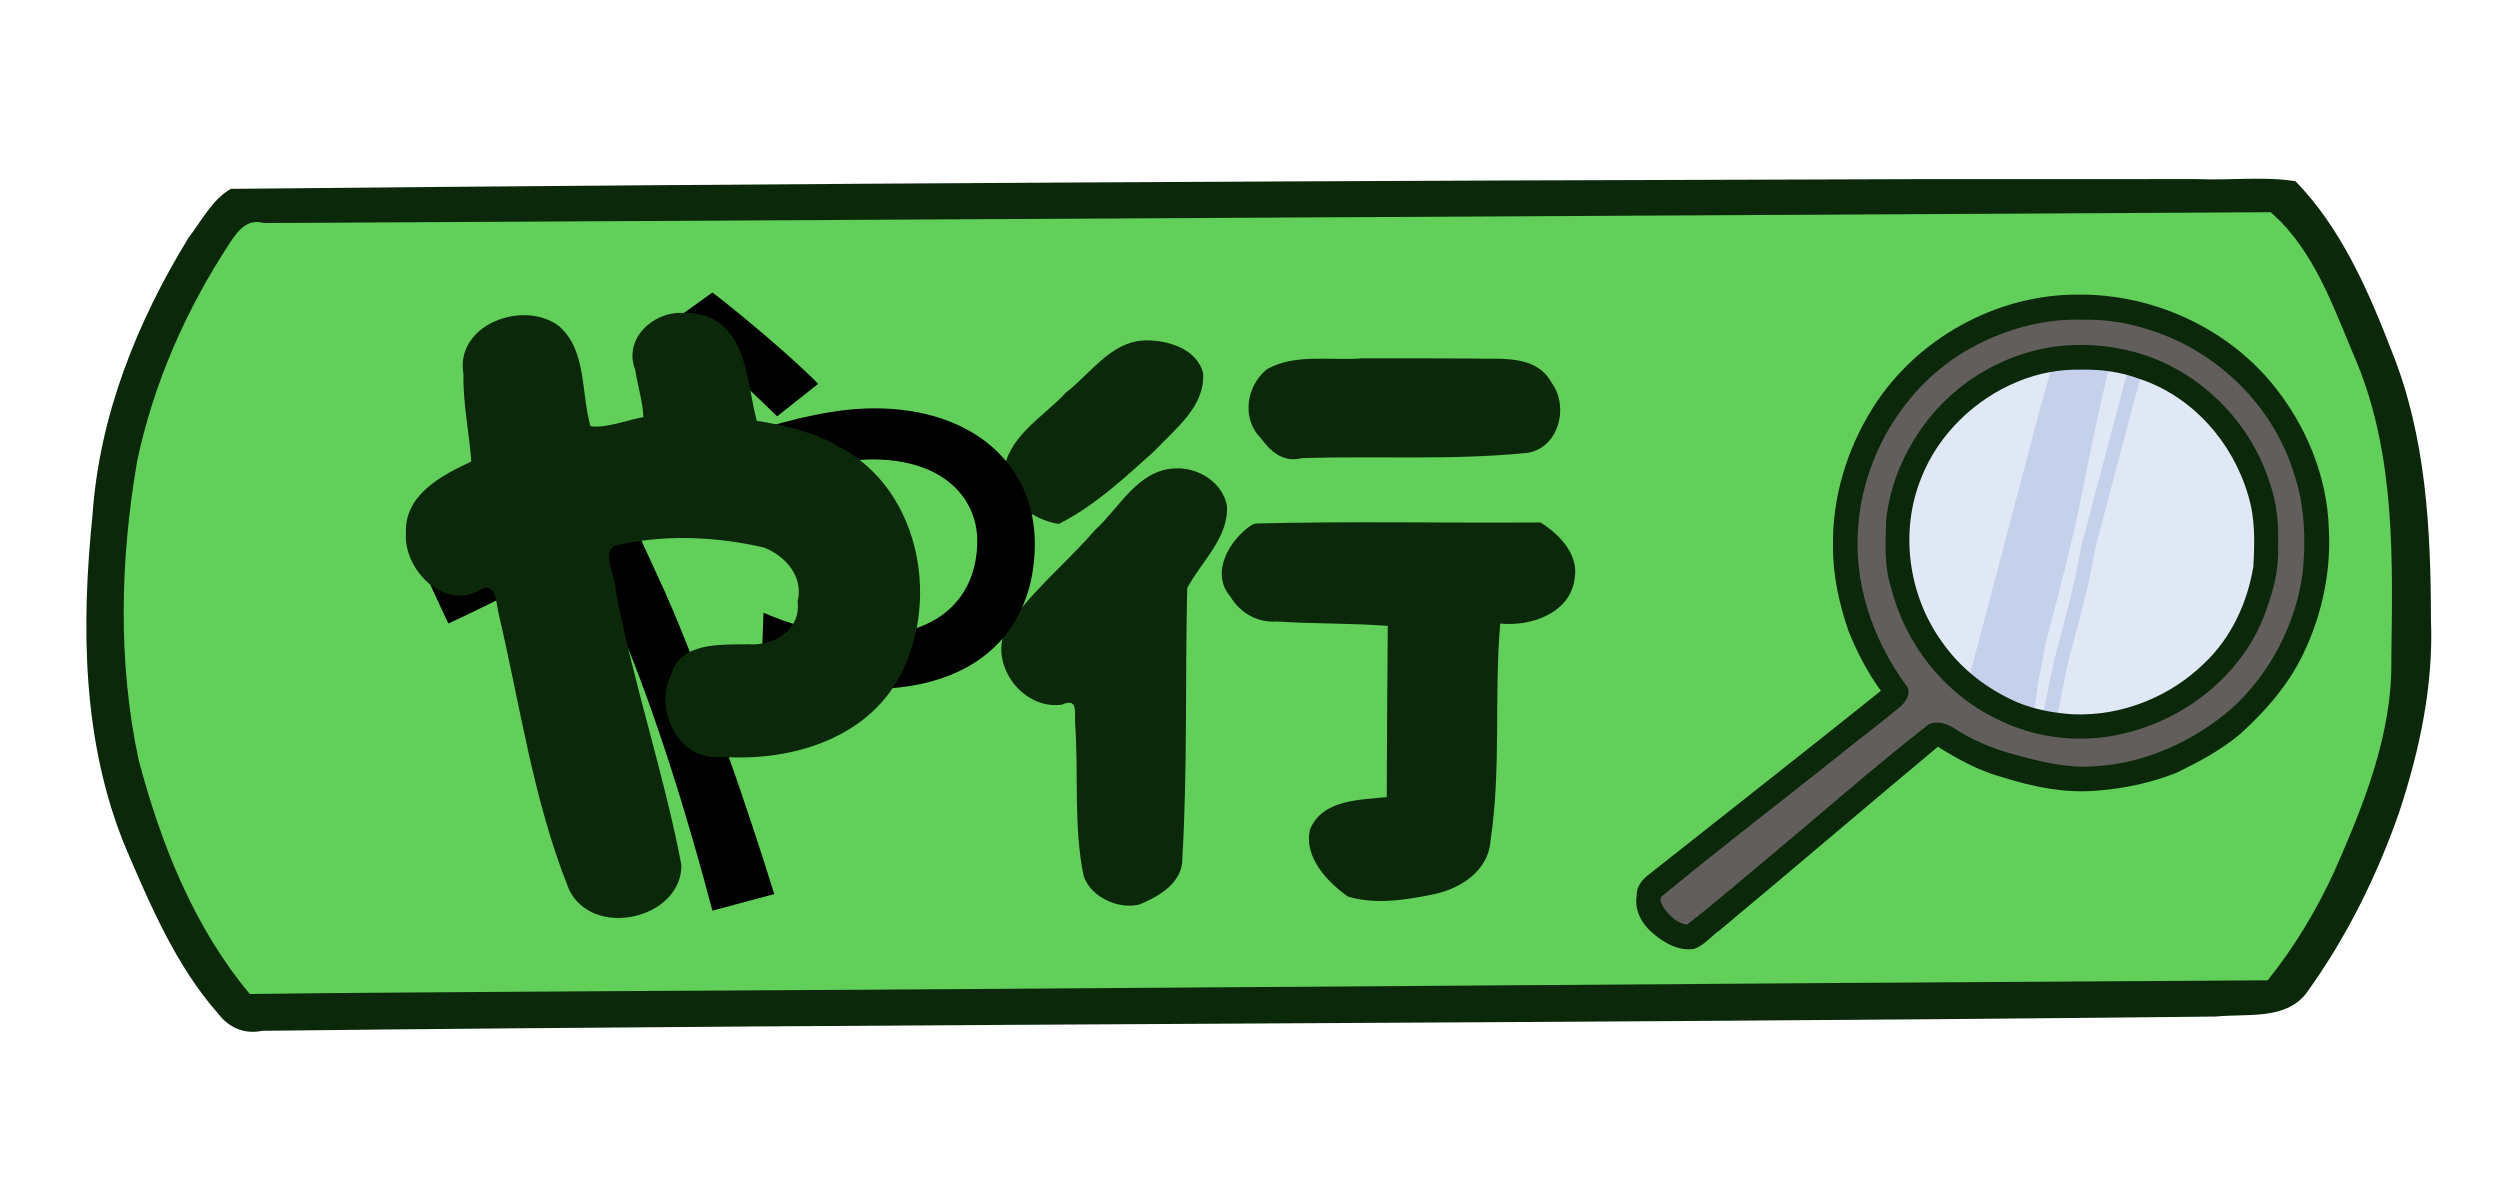
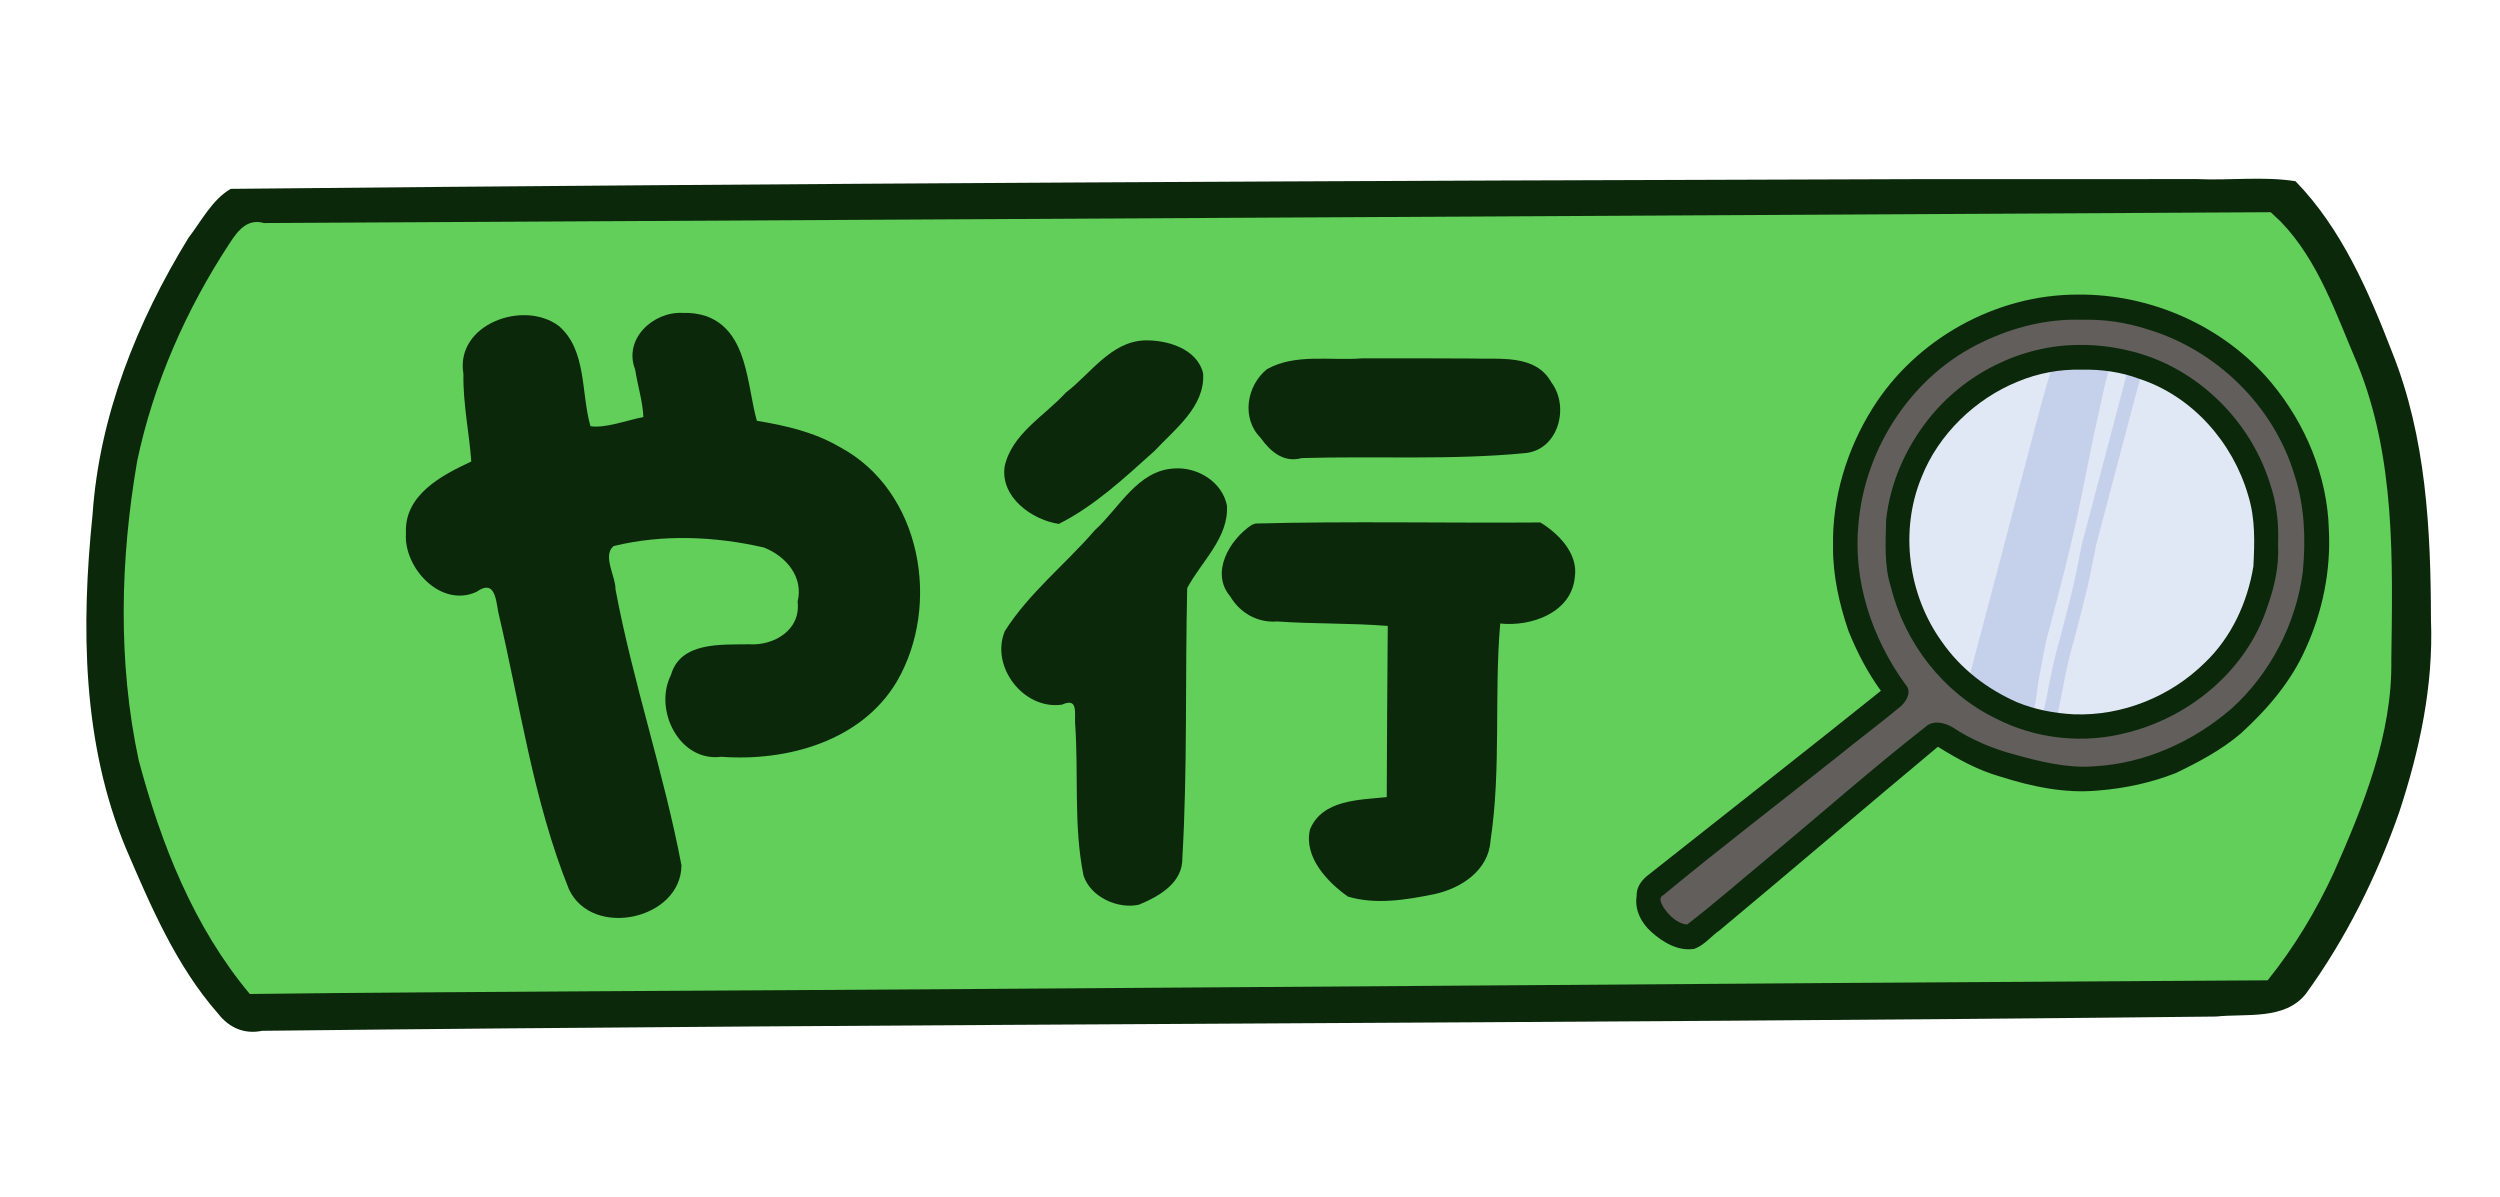
<svg xmlns="http://www.w3.org/2000/svg" viewBox="0 0 417.997 200" height="200" width="417.997" id="svg10" version="1.1">
  <defs id="defs14" />
  <g id="layer1">
    <path id="path21425" d="m 322.334,32.197 c -93.895,0.524 -187.791,1.014 -281.686,1.522 -2.623,0.674 -3.811,3.545 -5.532,5.432 -5.491,8.13 -9.464,17.225 -12.734,26.449 -5.488,16.163 -5.873,33.557 -4.64,50.423 1.719,16.725 8.054,32.8 17.089,46.896 1.782,2.351 3.264,5.127 5.73,6.802 27.686,0.032 55.398,-0.344 83.094,-0.471 85.316,-0.576 170.631,-1.192 255.947,-1.782 2.707,-0.68 3.734,-3.77 5.539,-5.663 6.111,-8.614 10.343,-18.428 13.913,-28.323 1.608,-5.061 3.313,-10.182 4.135,-15.415 -0.118,-15.774 1.267,-31.814 -2.155,-47.352 -2.517,-10.281 -6.957,-20.017 -11.991,-29.288 -2.214,-3.618 -4.76,-7.376 -8.476,-9.529 -19.409,0.043 -38.822,0.209 -58.233,0.299 z m 25.192,20.818 c 10.579,-0.066 21.395,4.364 28.428,12.362 6.973,7.408 10.557,17.803 9.562,27.938 -0.58,12.626 -8.162,24.577 -19.295,30.556 -6.353,3.529 -13.555,4.998 -20.715,4.624 -7.392,-0.842 -14.386,-3.526 -20.717,-7.371 -2.748,-0.819 -4.407,2.494 -6.496,3.728 -11.836,9.847 -23.413,20.019 -35.44,29.628 -1.492,1.455 -3.302,-0.772 -4.472,-1.586 -1.406,-1.17 -1.462,-3.566 0.369,-4.34 12.93,-10.493 26.267,-20.547 39.116,-31.098 1.909,-2.287 -1.052,-4.562 -2.039,-6.57 -8.031,-12.786 -7.325,-30.167 1.583,-42.403 6.783,-9.638 18.455,-15.535 30.117,-15.468 z m -250.151,2.051 c 3.531,-0.217 5.895,3.26 5.397,6.534 -0.488,2.105 1.131,4.293 3.389,3.788 11.512,0.151 23.058,0.335 34.584,0.504 2.729,2.521 4.269,7.148 1.26,10.1 -1.365,2.022 -4.224,0.673 -6.31,1.063 -10.892,0.073 -21.829,-0.146 -32.693,0.109 -3.109,0.714 -1.704,4.593 -2.011,6.87 -0.488,2.27 1.636,3.957 3.775,3.418 10.735,-0.326 22.402,1.042 30.809,8.383 6.082,4.825 9.199,12.837 8.616,20.436 0.549,8.006 -2.978,15.754 -7.509,22.279 -3.117,3.743 -6.3,8.271 -11.276,9.527 -2.966,0.053 -7.056,-3.193 -5.391,-6.381 4.169,-6.559 9.914,-12.493 11.454,-20.39 1.035,-5.732 1.197,-12.831 -3.498,-17.062 -2.236,-1.861 -5.081,0.241 -5.782,2.587 -5.644,11.878 -11.481,24.257 -21.833,32.864 -3.96,3.427 -9.28,5.4 -14.526,4.369 -5.497,-0.696 -10.85,-3.791 -13.131,-9.035 -3.93,-8.164 -3.751,-18.03 -0.499,-26.389 2.771,-5.919 7.541,-10.578 12.78,-14.416 2.38,-1.408 5.782,-2.83 5.602,-6.16 0.051,-3.327 0.607,-6.809 -0.287,-10.029 -2.149,-1.923 -5.349,-0.582 -7.963,-0.98 -3.749,-0.295 -8.436,1.063 -11.235,-2.21 -0.997,-1.705 -0.271,-3.829 -0.442,-5.768 -0.141,-2.692 3.371,-2.744 5.285,-3.116 4.365,-0.652 9.033,-0.407 13.531,-1.22 2.907,-1.803 1.155,-5.983 3.39,-8.319 1.092,-1.285 2.951,-1.39 4.513,-1.357 z m 93.738,5.52 c 2.29,-0.045 5.849,-0.164 6.662,2.539 -0.29,3.708 -3.79,6.007 -6.043,8.621 -4.588,4.291 -9.159,8.839 -14.718,11.848 -2.068,0.544 -4.133,-1.339 -5.161,-2.961 -1.041,-2.43 0.371,-4.793 2.189,-6.346 4.944,-4.701 9.819,-9.53 15.383,-13.526 0.524,-0.233 1.13,-0.146 1.689,-0.176 z m 43.736,2.781 c 6.698,0.11 13.468,-0.055 20.149,0.838 2.923,1.458 3.282,6.646 0.131,7.953 -7.342,0.998 -14.854,0.564 -22.22,0.856 -5.904,0.089 -11.809,0.103 -17.714,0.121 -1.726,-1.744 -4.002,-4.093 -2.53,-6.726 0.762,-2.507 3.546,-2.722 5.662,-2.678 5.522,-0.235 10.983,-0.369 16.522,-0.364 z m -37.872,18.458 c 2.699,-0.134 6.151,2.861 4.192,5.581 -1.635,3.738 -4.741,6.687 -6.208,10.452 -0.173,15.499 -0.347,30.999 -0.52,46.498 -2.09,1.912 -4.759,4.78 -7.858,3.01 -3.304,-1.311 -2.263,-5.287 -2.628,-7.978 -0.393,-7.831 -0.176,-15.787 -0.889,-23.637 -0.49,-2.114 -3.005,-2.635 -4.7,-1.642 -3.439,1.072 -7.033,-1.427 -7.416,-4.955 -0.542,-3.002 2.557,-4.936 4.135,-7.052 5.434,-5.521 10.775,-11.311 15.964,-17.136 1.601,-1.608 3.49,-3.299 5.928,-3.14 z m 37.164,9.189 c 7.663,0 15.326,0 22.989,0 1.698,1.596 3.667,3.673 2.518,6.226 -1.89,3.908 -6.707,3.56 -10.34,3.77 -3.261,0.646 -1.987,4.576 -2.294,6.934 -0.383,10.794 0.12,21.673 -1.314,32.399 -0.341,4.25 -4.953,5.566 -8.458,6.108 -3.352,0.308 -6.889,1.169 -10.198,0.352 -2.241,-1.519 -4.427,-3.936 -4.854,-6.663 1.248,-3.272 5.491,-2.613 8.203,-3.071 2.13,0.118 5.374,-0.416 4.921,-3.264 -0.115,-10.266 0.388,-20.568 0.369,-30.828 -0.575,-3.047 -4.33,-1.827 -6.519,-2.068 -5.975,-0.228 -12.018,0.513 -17.892,-0.831 -2.983,-0.967 -4.564,-5 -2.18,-7.382 1.168,-1.727 3.117,-1.913 5.071,-1.682 6.659,0 13.318,0 19.977,0 z" style="fill:#62cf5a;fill-opacity:1;stroke-width:0.356" />
    <path id="path21427" d="m 87.314,106.283 c -2.844,0.86 -3.884,4.157 -5.244,6.502 -2.012,4.527 -2.757,9.874 -1.4,14.671 2.095,3.947 7.584,5.701 11.519,3.619 2.179,-2.117 0.565,-5.507 0.526,-8.115 -0.95,-5.109 -1.133,-10.451 -2.831,-15.376 -0.499,-0.904 -1.543,-1.439 -2.569,-1.301 z" style="fill:#62cf5a;fill-opacity:1;stroke-width:0.356" />
    <path id="path21429" d="m 104.819,98.432 c -2.254,-0.346 -5.236,1.061 -4.449,3.765 0.684,4.576 0.972,9.307 1.995,13.775 0.875,2.274 4.173,1.442 4.647,-0.687 1.908,-4.446 4.144,-8.856 5.298,-13.559 0.012,-3.141 -3.703,-3.411 -6.042,-3.295 -0.483,-0.005 -0.966,-0.004 -1.449,0.001 z" style="fill:#62cf5a;fill-opacity:1;stroke-width:0.356" />
  </g>
  <g id="g18">
    <path id="path22" d="m 40.175,170.681 c -4.603,-1.281 -15.543,-20.419 -19.757,-34.561 -4.198,-14.087 -5.07,-21.236 -4.499,-36.881 0.783,-21.466 3.153,-32.074 10.734,-48.04 3.868,-8.147 5.375,-10.561 9.989,-16.002 l 2.015,-2.376 124.536,-0.757 c 68.495,-0.416 145.983,-0.797 172.197,-0.845 l 47.661,-0.088 3.362,4.066 c 4.182,5.058 11.321,19.845 14.123,29.254 3.118,10.469 3.936,16.31 4.518,32.257 0.42,11.514 0.234,15.917 -0.931,22.087 -2.269,12.011 -5.358,21.347 -10.402,31.439 -5.555,11.113 -10.281,17.459 -13.458,18.069 -1.251,0.24 -8.913,0.472 -17.028,0.515 -178.511,0.939 -318.796,1.861 -319.817,2.101 -0.716,0.168 -2.175,0.063 -3.242,-0.234 z m 264.043,-4.859 75.506,-0.543 3.238,-4.014 c 5.124,-6.352 12.475,-22.045 15.62,-33.343 2.749,-9.876 2.82,-10.561 2.788,-27.02 -0.05,-25.719 -1.875,-33.719 -12.824,-56.209 -1.259,-2.586 -3.563,-6.03 -5.121,-7.655 l -2.833,-2.953 -170.017,0.899 -170.017,0.899 -2.937,3.4 c -4.083,4.726 -11.823,21.188 -14.481,30.798 -5.016,18.136 -5.282,43.057 -0.644,60.374 3.016,11.262 10.251,26.832 15.446,33.241 l 3.171,3.912 93.799,-0.621 c 51.589,-0.342 127.777,-0.866 169.305,-1.164 z M 119.725,147.83 c -3.599,-3.501 -3.281,-5.956 1.514,-11.682 2.228,-2.661 4.99,-6.834 6.138,-9.274 3.731,-7.93 3.49,-17.269 -0.539,-20.816 -1.485,-1.307 -1.697,-1.077 -3.995,4.331 -7.2,16.942 -16.821,29.463 -26.484,34.466 -6.466,3.348 -17.191,1.433 -22.25,-3.974 -7.241,-7.738 -8.763,-22.808 -3.444,-34.111 2.497,-5.307 10.721,-13.742 15.131,-15.519 2.684,-1.082 2.752,-1.242 2.752,-6.495 v -5.386 h -7.763 c -6.955,0 -8.016,-0.212 -10.198,-2.038 -2.006,-1.679 -2.435,-2.716 -2.435,-5.887 0,-6.246 2.061,-7.596 12.389,-8.116 l 8.44,-0.425 0.248,-2.533 c 0.376,-3.847 1.904,-6.162 4.693,-7.107 5.623,-1.907 11.115,1.638 11.115,7.174 v 2.794 l 18.302,0.258 18.302,0.258 2.093,2.369 c 2.889,3.271 2.872,8.349 -0.037,11.179 l -2.13,2.073 h -19.133 -19.133 v 2.955 2.955 l 6.292,0.013 c 12.005,0.024 21.177,3.185 28.453,9.807 4.945,4.5 7.662,10.215 8.371,17.606 1.021,10.641 -2.52,20.963 -10.299,30.021 -6.917,8.053 -11.8,9.574 -16.395,5.104 z M 91.384,128.602 c -0.111,-0.555 -0.867,-5.629 -1.682,-11.275 -1.315,-9.117 -1.616,-10.091 -2.688,-8.702 -3.204,4.155 -4.816,8.528 -4.887,13.255 -0.064,4.247 0.218,5.166 2.021,6.587 2.276,1.793 7.586,1.892 7.236,0.135 z m 16.204,-19.838 c 1.461,-3.55 2.656,-6.866 2.656,-7.369 0,-0.523 -1.695,-0.915 -3.959,-0.915 h -3.959 l 0.52,4.011 c 0.286,2.206 0.73,5.661 0.986,7.677 0.257,2.016 0.609,3.528 0.783,3.359 0.174,-0.169 1.511,-3.212 2.973,-6.762 z m 78.473,40.697 c -4.206,-1.652 -4.649,-3.536 -4.649,-19.785 0,-11.807 -0.231,-14.955 -1.041,-14.167 -1.277,1.242 -5.426,1.32 -7.686,0.144 -2.516,-1.31 -4.542,-5.721 -3.95,-8.599 0.329,-1.602 2.911,-4.775 7.289,-8.96 3.729,-3.564 8.484,-8.688 10.567,-11.386 2.083,-2.698 4.942,-5.487 6.353,-6.197 5.013,-2.522 11.034,0.439 11.034,5.426 0,1.083 -1.545,4.182 -3.432,6.887 l -3.432,4.918 -0.256,23.816 -0.256,23.816 -2.834,2.463 c -2.928,2.544 -4.513,2.878 -7.704,1.625 z m 38.423,-1.743 c -1.371,-1.059 -3.061,-3.251 -3.757,-4.871 -1.161,-2.703 -1.127,-3.126 0.409,-5.136 1.382,-1.808 2.567,-2.264 6.794,-2.612 l 5.12,-0.422 0.236,-15.832 0.236,-15.832 h -11.235 c -10.821,0 -11.334,-0.081 -13.905,-2.186 -3.54,-2.898 -3.696,-7.103 -0.374,-10.098 l 2.296,-2.071 h 23.613 23.613 l 2.296,2.071 c 5.298,4.777 1.129,12.284 -6.823,12.284 h -3.779 l -0.277,18.788 c -0.311,21.142 -0.751,22.9 -6.379,25.499 -1.728,0.798 -5.943,1.651 -9.368,1.897 -5.563,0.399 -6.492,0.242 -8.718,-1.478 z M 171.932,83.939 c -2.005,-1.641 -2.67,-2.892 -2.67,-5.019 0,-3.196 0.495,-3.793 11.436,-13.783 6.919,-6.318 7.822,-6.876 11.123,-6.876 6.969,0 10.107,3.914 7.012,8.745 -3.557,5.551 -19.346,19.12 -22.249,19.12 -1.09,0 -3.183,-0.984 -4.651,-2.186 z m 40.251,-10.864 c -2.924,-2.844 -2.876,-7.084 0.109,-9.813 2.238,-2.046 2.252,-2.047 22.495,-2.047 20.243,0 20.257,0.002 22.495,2.047 3.146,2.875 3.124,7.709 -0.047,10.135 -2.166,1.657 -3.364,1.75 -22.605,1.75 h -20.318 z" style="fill:#000000;stroke-width:0.856" />
    <path style="fill:#e0e8f5;fill-opacity:1;stroke-width:0.395" d="m 355.056,61.271 c -14.471,-4.043 -31.096,5.388 -35.505,19.631 -1.648,5.456 -2.489,11.292 -0.69,16.833 3.061,12.793 15.068,23.001 28.371,23.12 13.023,-0.056 26.216,-8.586 29.846,-21.425 4.649,-14.54 -3.755,-31.982 -18.174,-37.1 -1.271,-0.392 -2.558,-0.731 -3.847,-1.058 z" id="path3453" />
    <path style="fill:#c5d1eb;fill-opacity:1;stroke-width:0.138" id="path3455" d="m 346.277,58.108 c -0.483,1.954 -1,3.899 -1.51,5.847 -0.636,3.011 -1.264,6.023 -1.963,9.021 -0.644,3.33 -1.32,6.653 -1.969,9.982 -0.784,4.035 -1.754,8.029 -2.759,12.013 -0.808,3.171 -1.653,6.333 -2.489,9.497 -0.69,2.216 -1.093,4.493 -1.511,6.77 -0.328,1.433 -0.567,2.87 -0.731,4.329 -0.09,0.827 -0.255,1.642 -0.425,2.455 0,0 7.226,0.314 7.226,0.314 v 0 c 0.17,-0.829 0.337,-1.66 0.427,-2.502 0.162,-1.448 0.389,-2.874 0.709,-4.297 0.397,-2.264 0.786,-4.529 1.46,-6.732 0.838,-3.164 1.669,-6.33 2.462,-9.506 0.989,-3.997 1.951,-8.001 2.756,-12.039 0.649,-3.325 1.369,-6.636 2.006,-9.964 0.684,-2.996 1.297,-6.007 1.976,-9.004 0.518,-1.95 1.033,-3.901 1.578,-5.844 0,0 -7.245,-0.342 -7.245,-0.342 z" />
    <path style="fill:#c5d1eb;fill-opacity:1;stroke-width:0.138" id="path3457" d="m 344.099,58.494 c -0.71,1.803 -1.263,3.662 -1.805,5.521 -0.572,1.989 -1.12,3.985 -1.648,5.987 -0.53,2.055 -1.082,4.105 -1.623,6.157 -0.551,2.1 -1.099,4.201 -1.66,6.298 -0.523,1.931 -1.019,3.869 -1.531,5.803 -0.656,2.475 -1.295,4.954 -1.946,7.431 -0.769,2.918 -1.54,5.836 -2.318,8.752 -0.672,2.538 -1.343,5.076 -2.014,7.614 -0.444,1.672 -0.902,3.34 -1.347,5.011 -0.223,0.837 -0.111,0.415 -0.335,1.269 0,0 7.221,0.341 7.221,0.341 v 0 c 0.228,-0.854 0.116,-0.431 0.335,-1.269 0.439,-1.67 0.863,-3.344 1.301,-5.014 0.668,-2.538 1.338,-5.076 2.008,-7.614 0.764,-2.919 1.535,-5.836 2.305,-8.753 0.66,-2.476 1.327,-4.951 1.979,-7.429 0.508,-1.935 1.034,-3.865 1.534,-5.802 0.548,-2.101 1.107,-4.2 1.664,-6.298 0.542,-2.052 1.068,-4.108 1.624,-6.157 0.533,-1.994 1.052,-3.992 1.63,-5.974 0.547,-1.839 1.088,-3.69 1.863,-5.448 0,0 -7.241,-0.426 -7.241,-0.426 z" />
    <path style="fill:#c5d1eb;fill-opacity:1;stroke-width:0.138" id="path3459" d="m 356.185,60.261 c -0.563,2.182 -1.141,4.359 -1.717,6.538 -0.712,2.704 -1.426,5.407 -2.14,8.111 -0.698,2.636 -1.395,5.273 -2.087,7.911 -0.711,2.699 -1.427,5.397 -2.141,8.095 -0.474,2.316 -0.9,4.639 -1.422,6.946 -0.716,3.046 -1.512,6.073 -2.307,9.099 -0.725,2.511 -1.316,5.047 -1.79,7.616 -0.269,1.502 -0.58,2.995 -0.933,4.479 -0.242,1.04 -0.567,2.058 -0.74,3.112 0,0 2.409,0.098 2.409,0.098 v 0 c 0.175,-1.05 0.499,-2.064 0.74,-3.1 0.35,-1.487 0.655,-2.984 0.922,-4.489 0.466,-2.566 1.057,-5.097 1.776,-7.604 0.794,-3.029 1.593,-6.057 2.315,-9.104 0.524,-2.304 0.953,-4.625 1.423,-6.94 0.711,-2.699 1.422,-5.397 2.135,-8.095 0.7,-2.636 1.395,-5.273 2.091,-7.91 0.714,-2.704 1.428,-5.407 2.144,-8.11 0.576,-2.18 1.15,-4.36 1.737,-6.537 0,0 -2.414,-0.114 -2.414,-0.114 z" />
    <path style="fill:#000000;stroke-width:0.184" d="m 279.445,156.404 c -0.931,-0.403 -3.016,-2.244 -3.585,-3.166 -0.757,-1.226 -0.965,-2.625 -0.599,-4.033 0.229,-0.88 0.431,-1.233 0.816,-1.424 0.282,-0.139 9.532,-7.395 20.557,-16.123 l 20.044,-15.869 -0.41,-0.485 c -1.895,-2.243 -4.382,-6.69 -5.791,-10.359 -1.045,-2.718 -2.246,-8.323 -2.448,-11.422 -0.778,-11.928 4.319,-24.602 13.055,-32.457 6.755,-6.074 15.032,-9.6 23.949,-10.204 8.629,-0.584 17.868,1.852 25.17,6.635 7.368,4.826 12.93,12.12 15.797,20.715 3.73,11.182 1.914,24.649 -4.675,34.67 -1.708,2.597 -5.509,6.862 -7.858,8.817 -2.598,2.161 -7.97,5.29 -11.146,6.492 -3.091,1.17 -8.37,2.286 -11.835,2.503 -4.426,0.277 -7.347,-0.062 -12.681,-1.471 -5.298,-1.399 -8.08,-2.573 -11.642,-4.913 -1.146,-0.753 -2.182,-1.339 -2.301,-1.303 -0.119,0.038 -2.039,1.611 -4.267,3.5 -2.228,1.889 -8.429,7.127 -13.78,11.639 -5.351,4.513 -12.508,10.554 -15.904,13.426 -3.396,2.871 -6.261,5.198 -6.368,5.17 -0.106,-0.026 -0.23,0.089 -0.276,0.26 -0.138,0.522 -1.854,0.253 -3.823,-0.599 z m 65.937,-35.472 c 7.877,0.721 16.488,-2.095 22.618,-7.397 4.897,-4.235 7.869,-8.926 9.511,-15.011 0.986,-3.658 1.217,-5.614 1.052,-8.954 -0.423,-8.574 -4.132,-16.362 -10.44,-21.925 -3.432,-3.027 -6.605,-4.804 -11.019,-6.173 -14.163,-4.391 -29.401,2.15 -36.369,15.614 -1.526,2.949 -2.947,8.294 -3.084,11.6 -0.315,7.657 2.056,14.945 6.809,20.934 3.475,4.379 8.181,7.751 13.8,9.891 1.34,0.51 4.868,1.214 7.121,1.42 z" id="path3450" />
    <path style="fill:#625e5b;fill-opacity:1;stroke-width:0.279" d="m 357.601,52.997 c -13.99,-3.666 -29.712,1.139 -39.071,12.205 -8.917,10.346 -12.126,25.529 -7.298,38.536 1.39,4.379 3.805,8.346 6.377,12.026 -0.686,1.798 -3.141,2.694 -4.52,4.128 -11.994,9.6 -24.198,18.947 -36.127,28.622 -2.043,1.466 -0.313,4.291 1.088,5.608 1.214,1.089 2.895,2.304 4.576,2.084 13.687,-10.989 26.797,-22.748 40.497,-33.736 2.235,-0.635 4.018,1.723 5.964,2.478 4.658,2.294 9.857,3.494 14.881,4.538 8.793,1.105 17.866,-1.247 25.231,-6.155 10.505,-6.462 17.175,-18.477 17.645,-30.747 0.763,-12.613 -5.101,-25.412 -15.266,-32.895 -4.136,-3.133 -8.915,-5.418 -13.975,-6.692 z m -1.452,7.273 c 11.98,3.001 21.418,13.733 23.019,25.957 1.063,6.823 -0.524,13.96 -3.828,19.968 -7.152,12.394 -23.266,18.945 -36.922,14.232 -10.236,-3.273 -18.229,-12.155 -20.735,-22.561 -3.159,-11.39 1.443,-24.083 10.523,-31.46 7.605,-6.556 18.307,-8.729 27.943,-6.136 z" id="path3470" />
  </g>
  <g style="display:inline;opacity:1" id="layer2">
    <path id="path21442" d="m 191.396,56.913 c -5.673,0.194 -9.052,5.589 -13.19,8.729 -3.55,3.913 -9.065,6.88 -10.24,12.395 -0.701,5.118 4.582,8.883 9.065,9.562 5.983,-3.004 11.016,-7.726 15.979,-12.183 3.406,-3.647 8.509,-7.441 8.152,-12.972 -0.966,-4.146 -6.026,-5.629 -9.766,-5.531 z" style="fill:#0b280b;fill-opacity:1;stroke-width:0.504" />
    <path id="path21444" d="m 196.314,78.328 c -6.131,0.316 -9.183,6.645 -13.24,10.304 -4.919,5.706 -11.026,10.498 -15.072,16.896 -2.449,5.902 3.14,13.219 9.566,12.286 2.663,-1.193 2.11,1.194 2.188,3.105 0.61,8.434 -0.288,17.13 1.41,25.485 1.182,3.574 5.701,5.648 9.272,4.858 3.372,-1.409 7.355,-3.633 7.253,-7.865 0.871,-15 0.447,-30.055 0.81,-45.076 2.339,-4.405 7.003,-8.448 6.638,-13.821 -0.804,-3.956 -4.943,-6.458 -8.826,-6.173 z" style="fill:#0b280b;fill-opacity:1;stroke-width:0.504" />
    <path id="path21446" d="m 227.727,59.916 c -5.249,0.431 -11.127,-0.868 -15.908,1.82 -3.4,2.77 -4.291,8.203 -1.051,11.467 1.631,2.289 3.854,4.228 6.883,3.387 12.476,-0.365 25.024,0.372 37.455,-0.84 5.475,-0.611 7.345,-7.717 4.297,-11.79 -2.668,-4.85 -8.775,-3.827 -13.373,-4.018 -6.101,-0.048 -12.202,-0.031 -18.303,-0.027 z" style="fill:#0b280b;fill-opacity:1;stroke-width:0.504" />
    <path id="path21448" d="m 209.282,87.765 c -3.687,2.446 -6.982,7.987 -3.575,11.974 1.655,2.774 4.579,4.428 7.825,4.169 6.158,0.436 12.347,0.244 18.5,0.754 -0.093,9.537 -0.119,19.075 -0.172,28.612 -4.501,0.479 -10.797,0.384 -12.833,5.428 -1.067,4.584 2.887,8.757 6.333,11.2 4.639,1.403 9.764,0.555 14.447,-0.398 4.448,-0.956 9.058,-3.937 9.397,-8.886 1.828,-12.041 0.589,-24.284 1.633,-36.365 5.189,0.553 11.915,-1.804 12.469,-7.753 0.618,-3.939 -2.761,-7.326 -5.759,-9.144 -15.872,0.118 -31.829,-0.236 -47.648,0.177 l -0.471,0.177 z" style="fill:#0b280b;fill-opacity:1;stroke-width:0.504" />
    <path id="path21450" d="m 321.74,29.949 c -94.388,0.253 -188.777,0.701 -283.161,1.627 -3.084,1.779 -4.899,5.368 -7.07,8.194 -8.59,14.011 -14.896,29.726 -16.033,46.254 -1.926,18.685 -1.751,38.187 5.568,55.797 4.162,9.686 8.415,19.707 15.457,27.695 1.807,2.337 4.385,3.45 7.326,2.834 108.89,-1.221 217.792,-1.203 326.682,-2.384 4.997,-0.535 11.518,0.657 15.043,-3.818 6.684,-9.221 11.831,-19.584 15.583,-30.322 3.418,-10.374 5.75,-21.188 5.321,-32.167 -0.031,-15.113 -0.804,-30.559 -6.49,-44.761 -3.939,-10.193 -8.471,-20.699 -16.162,-28.597 -5.299,-0.849 -10.989,-0.107 -16.435,-0.357 -15.21,0.002 -30.419,-0.009 -45.629,0.006 z m 59.586,7.095 c 6.353,6.577 9.285,15.554 12.831,23.796 6.38,15.708 5.891,32.875 5.668,49.537 0.188,12.426 -4.658,24.295 -9.607,35.499 -2.958,6.404 -6.615,12.493 -11.064,18.031 -93.162,0.517 -186.323,1.337 -279.486,1.829 -19.3,0.138 -38.6,0.213 -57.899,0.458 -9.39,-11.218 -14.849,-25.101 -18.58,-39.091 -3.524,-16.452 -3.08,-33.623 -0.249,-50.04 2.73,-12.973 8.209,-25.379 15.484,-36.436 1.359,-2.077 2.932,-4.131 5.715,-3.333 111.839,-0.602 223.677,-1.205 335.516,-1.811 0.557,0.521 1.113,1.041 1.67,1.562 z" style="fill:#0b280b;fill-opacity:1;stroke-width:0.504" />
    <path id="path21454" d="m 347.38,49.255 c -13.66,-0.019 -27.018,7.408 -34.268,18.974 -4.329,6.895 -6.8,15.026 -6.63,23.193 -0.037,4.779 1.029,9.518 2.56,14.022 1.42,3.543 3.193,6.969 5.442,10.059 -12.857,10.312 -25.84,20.448 -38.757,30.682 -1.17,0.868 -2.156,2.096 -2.084,3.632 -0.359,2.289 0.763,4.49 2.442,5.983 1.924,1.746 4.526,3.303 7.216,2.843 1.669,-0.604 2.805,-2.13 4.246,-3.116 12.201,-10.167 24.281,-20.511 36.466,-30.67 3.287,2.038 6.696,3.937 10.442,4.992 5.271,1.672 10.803,2.856 16.361,2.323 4.424,-0.342 8.83,-1.292 12.962,-2.914 3.817,-1.827 7.62,-3.847 10.856,-6.6 4.453,-4.05 8.472,-8.72 10.905,-14.28 2.816,-6.182 4.193,-13.021 3.844,-19.814 -0.243,-8.99 -3.916,-17.751 -9.653,-24.618 -7.875,-9.417 -20.117,-14.82 -32.352,-14.693 z m 0.636,4.209 c 3.792,-0.107 7.493,0.439 11.094,1.612 11.516,3.456 21.101,12.854 24.528,24.364 1.712,5.246 1.903,10.692 1.391,16.14 -1.106,8.667 -5.473,17.138 -12.004,22.97 -6.354,5.468 -14.457,9.124 -22.84,9.572 -4.396,0.377 -9.101,-0.775 -13.456,-1.993 -3.635,-0.975 -7.134,-2.451 -10.273,-4.535 -1.378,-0.803 -3.302,-1.253 -4.584,-0.01 -8.929,6.995 -17.444,14.513 -26.153,21.764 -4.531,3.747 -9.047,7.694 -13.631,11.231 -1.661,-0.149 -3.025,-1.508 -3.926,-2.826 -0.335,-0.601 -0.979,-1.626 -0.078,-2.076 9.582,-7.913 19.474,-15.466 29.205,-23.216 3.472,-2.825 7.073,-5.497 10.509,-8.36 1.017,-0.906 1.909,-2.501 0.778,-3.675 -5.6,-7.729 -8.818,-17.387 -7.829,-26.974 1.126,-12.748 9.1,-24.819 20.763,-30.285 5.121,-2.463 10.793,-3.885 16.496,-3.704 z m -24.416,71.1 c -0.021,0.006 -0.176,-0.044 0,0 z" style="fill:#0b280b;fill-opacity:1;stroke-width:0.178" />
    <path id="path21458" d="m 347.749,57.669 c -9.817,-0.011 -19.388,4.831 -25.414,12.542 -3.775,4.806 -6.341,10.663 -6.979,16.759 -0.074,3.742 -0.355,7.579 0.805,11.2 2.325,9.355 8.761,17.666 17.455,21.917 6.81,3.532 14.913,4.357 22.31,2.343 10.435,-2.7 19.743,-10.484 23.135,-20.867 1.224,-3.355 2.01,-6.894 1.829,-10.483 0.151,-3.54 -0.239,-7.099 -1.424,-10.452 -3.431,-10.763 -12.643,-19.551 -23.716,-22.045 -2.617,-0.625 -5.31,-0.935 -8.002,-0.914 z m 0.312,4.143 c 3.231,-0.077 6.562,0.37 9.63,1.531 8.842,2.877 15.654,10.63 18.208,19.506 1.203,3.89 1.07,7.832 0.866,11.851 -0.992,6.017 -3.657,11.854 -8.112,16.098 -5.751,5.686 -13.84,8.945 -21.941,8.633 -3.207,-0.167 -6.442,-0.785 -9.421,-2 -5.047,-2.218 -9.468,-5.6 -12.616,-10.136 -5.629,-7.819 -7.087,-18.508 -3.411,-27.46 2.836,-7.25 9.061,-13.183 16.11,-16.032 3.385,-1.417 7.058,-2.097 10.688,-1.991 z" style="fill:#0b280b;fill-opacity:1;stroke-width:0.178" />
  </g>
  <g id="layer3">
    <path d="m 79.851,63.039 c 6.995,9.325 12.519,19.62 18.271,29.727 0,0 14.953,-8.626 14.953,-8.626 v 0 C 107.239,74.021 101.655,63.738 95.122,54.044 c 0,0 -15.27,8.995 -15.27,8.995 z" id="path21473" style="fill:#62cf5a;fill-opacity:1" />
    <path d="m 83.115,58.625 c 0.311,0.312 0.677,0.578 0.934,0.935 1.518,2.111 4.054,6.639 5.089,8.556 4.057,7.514 7.608,15.277 11.224,23.008 4.796,10.788 9.808,21.485 14.452,32.34 3.721,8.098 0.429,6.156 15.871,-6.023 0.388,-0.306 -0.949,-0.322 -1.354,-0.606 -2.37,-1.662 -5.002,-4.327 -7.023,-6.233 -5.974,-5.955 -11.173,-12.606 -16.795,-18.88 -2.311,-2.58 -4.673,-5.114 -7.002,-7.678 -1.06,-1.21 -2.126,-2.415 -3.18,-3.631 -1.055,-1.218 -3.882,-4.494 -5.007,-5.97 C 90.104,74.154 90.068,73.329 89.755,73.514 73.649,83.038 71.633,78.96 76.989,85.676 c 0.792,1.107 1.631,2.182 2.375,3.322 0.101,0.154 2.712,4.444 3.031,5.377 0.071,0.208 -0.676,-0.3 -0.5,-0.432 C 86.605,90.426 92.527,88.339 96.4,83.918 97.416,82.759 94.98,81.182 94.271,79.814 91.821,74.536 89.396,69.242 87.109,63.891 c -0.594,-1.391 -1.21,-2.774 -1.73,-4.195 -0.265,-0.723 0.07,-2.57 -0.62,-2.226 -5.212,2.599 -9.66,6.507 -14.491,9.76 2.095,3.559 3.727,7.369 5.286,11.186 0.51,1.249 1.12,2.467 1.475,3.769 0.133,0.486 -0.47,1.766 -0.035,1.511 4.845,-2.848 9.227,-6.418 13.84,-9.627 -4.997,-4.552 -7.76,-10.864 -11.867,-16.115 -0.502,-0.641 -0.994,-2.072 -1.73,-1.724 -5.632,2.665 -10.523,6.675 -15.785,10.012 1.533,7.431 3.806,14.705 5.295,22.145 0.197,0.982 -0.524,3.343 0.408,2.977 5.45,-2.135 10.039,-6.024 15.058,-9.036 -0.317,-0.955 -1.302,-3.876 -1.425,-4.508 -1.137,-5.826 11.812,-16.59 -13.973,7.765 -0.671,0.634 1.459,1.139 2.113,1.79 0.994,0.99 1.882,2.083 2.822,3.124 0.859,0.948 1.718,1.897 2.578,2.845 0.625,0.665 1.259,1.322 1.876,1.994 0.408,0.445 0.891,0.838 1.2,1.357 0.634,1.063 2.229,6.097 2.317,6.371 0.617,1.923 1.193,3.858 1.79,5.787 2.529,7.738 4.809,15.564 7.544,23.235 0.287,0.806 0.116,2.653 0.931,2.393 5.698,-1.822 10.759,-5.234 16.138,-7.85 -0.465,-1.245 -0.932,-2.489 -1.394,-3.736 -3.078,-8.305 -0.857,-2.29 -4.21,-11.717 -1.328,-3.733 -3.049,-8.703 -4.689,-12.405 -0.379,-0.855 -0.886,-1.647 -1.33,-2.47 -5.446,2.937 -11.493,4.963 -16.339,8.81 -1.036,0.823 0.171,2.641 0.252,3.962 0.325,5.263 0.242,4.432 0.636,9.745 0.343,4.621 1.23,3.096 -0.488,5.152 4.413,-3.284 10.02,-5.391 13.239,-9.851 0.986,-1.366 -2.395,-2.377 -3.487,-3.66 -1.388,-1.629 -2.673,-3.345 -3.946,-5.065 -1.261,-1.703 -2.38,-3.51 -3.655,-5.203 -0.887,-1.177 -1.415,-3.832 -2.824,-3.402 -6.064,1.852 -11.052,6.218 -16.577,9.327 0.641,5.671 1.398,11.346 2.515,16.945 0.269,1.348 0.371,2.767 0.949,4.014 0.245,0.528 0.911,1.366 1.398,1.046 5.563,-3.652 10.487,-8.194 15.73,-12.291 0.345,-3.175 0.197,-6.371 0.37,-9.553 0.392,-7.192 4.424,-11.007 -14.448,6.665 -0.873,0.817 0.821,2.246 1.212,3.376 0.658,1.9 1.29,3.809 1.935,5.713 0.602,1.871 3.05,9.582 3.859,11.708 0.411,1.08 0.326,3.505 1.428,3.158 18.098,-5.692 16.946,-4.635 15.318,-15.184 -3.776,-6.372 -1.711,-3.747 -16.588,8.97 -0.889,0.76 -0.008,2.338 -0.003,3.507 0.013,3.078 0.16,6.162 0.011,9.237 4.763,-3.574 10.591,-6.056 14.29,-10.723 1.06,-1.338 -1.369,-3.128 -2.083,-4.678 -1.281,-2.778 -2.819,-7.432 -6.023,-8.739 -0.461,-0.188 -0.985,-0.14 -1.478,-0.21 -0.685,0.109 -0.608,0.294 -0.947,-0.225 -3.718,-5.7 4.473,-8.02 -16.289,8.283 -0.77,0.605 0.418,1.913 0.649,2.865 0.29,1.194 0.611,2.38 0.916,3.57 0.527,1.783 1.285,4.922 2.378,6.569 0.522,0.786 1.326,1.342 1.989,2.014 0,0 14.977,-9.256 14.977,-9.256 v 0 c -0.557,-0.461 -1.254,-0.792 -1.672,-1.382 -1.076,-1.517 -1.787,-4.63 -2.258,-6.264 -0.262,-1.165 -0.584,-2.319 -0.786,-3.496 -0.131,-0.766 0.527,-2.566 -0.211,-2.322 -13.586,4.494 -18.567,2.779 -14.959,8.403 0.341,0.532 0.586,1.15 1.051,1.578 0.266,0.245 0.688,0.226 1.032,0.339 0.303,-0.221 0.54,-0.593 0.908,-0.663 1.834,-0.348 2.65,1.628 3.381,2.895 7.451,12.92 -1.81,12 20.887,3.415 -0.153,-3.029 -0.229,-6.081 -0.112,-9.113 0.043,-1.106 1.327,-3.553 0.247,-3.312 -18.889,4.22 -19.641,3.517 -14.841,6.935 0.13,0.975 0.349,1.943 0.39,2.926 0.285,6.892 -6.375,11.006 15.078,-4.595 0.877,-0.638 -1.077,-1.888 -1.488,-2.891 -1.208,-2.948 -2.967,-8.79 -3.871,-11.663 -0.602,-1.941 -1.186,-3.887 -1.806,-5.823 -0.445,-1.39 0.039,-4.452 -1.39,-4.153 -5.85,1.225 -11.107,4.59 -16.136,7.822 -0.732,0.471 -0.066,1.74 -0.097,2.609 -0.224,6.365 0.003,3.06 -0.615,9.322 4.785,-1.95 9.456,-4.208 14.355,-5.85 0.374,-0.125 -0.136,1.497 -0.311,1.143 -0.586,-1.184 -0.747,-2.538 -1.019,-3.831 -0.402,-1.915 -0.713,-3.848 -0.998,-5.783 -0.926,-6.296 -0.771,-4.638 -0.595,-10.025 -4.868,2.229 -10.504,3.243 -14.603,6.687 -1.091,0.917 1.997,2.042 2.874,3.166 2.659,3.41 4.744,7.248 7.631,10.492 1.141,1.433 1.748,4.432 3.562,4.183 6.273,-0.861 11.749,-4.726 17.623,-7.089 0.483,-3.101 0.261,-0.81 -0.117,-5.75 -0.125,-1.635 -0.24,-3.27 -0.319,-4.908 -0.077,-1.585 -0.195,-3.171 -0.15,-4.757 0.029,-1.041 1.376,-3.372 0.371,-3.101 -5.377,1.45 -10.088,4.721 -15.132,7.081 0.475,0.704 1.05,1.349 1.424,2.111 1.687,3.437 3.507,8.795 4.708,12.278 0.123,0.357 3.592,10.703 3.904,11.81 0.183,0.649 0.221,1.331 0.331,1.996 5.23,-2.487 10.854,-4.273 15.689,-7.46 0.677,-0.446 -0.734,-1.447 -1.033,-2.201 -2.987,-7.541 -5.114,-15.405 -7.597,-23.115 -0.566,-1.96 -1.118,-3.924 -1.699,-5.879 -0.416,-1.398 -1.549,-5.521 -2.508,-7.129 -0.321,-0.539 -0.85,-0.923 -1.29,-1.37 -4.19,-4.267 0.612,0.835 -4.513,-4.698 -0.941,-1.098 -1.859,-2.217 -2.823,-3.295 -0.796,-0.889 -1.323,-2.975 -2.457,-2.604 -18.088,5.921 -18.061,5.297 -14.345,16.074 5.197,-2.841 10.896,-4.913 15.59,-8.524 0.806,-0.62 -0.401,-1.994 -0.634,-2.983 -1.685,-7.154 -3.837,-14.247 -4.651,-21.573 -5.035,2.327 -10.377,4.08 -15.105,6.981 -0.597,0.366 1.234,0.717 1.693,1.247 1.079,1.244 1.95,2.654 2.872,4.018 2.975,4.398 5.641,9.037 9.23,12.992 5.53,-2.76 11.348,-5.006 16.59,-8.281 0.534,-0.334 -0.165,-1.258 -0.365,-1.855 -0.433,-1.29 -1.005,-2.529 -1.527,-3.786 -1.652,-3.981 -3.37,-7.941 -5.33,-11.782 -5.372,2.62 -11.135,4.556 -16.115,7.861 -0.673,0.447 0.537,1.525 0.844,2.272 2.801,6.811 6.085,13.417 8.954,20.199 4.486,9.573 0.966,5.848 18.9,-1.997 0.279,-0.122 -0.204,-0.576 -0.348,-0.843 -1.659,-3.074 -3.583,-6.022 -5.574,-8.888 -5.051,-7.038 -1.586,-3.857 -17.592,5.826 -0.351,0.212 0.52,0.635 0.785,0.947 1.384,1.628 3.825,4.448 5.128,5.943 1.066,1.222 2.137,2.439 3.206,3.659 2.344,2.544 4.736,5.044 7.062,7.605 5.693,6.266 10.93,12.936 16.828,19.019 5.41,5.385 2.182,2.316 6.923,6.582 0.706,0.636 1.242,2.314 2.107,1.921 17.219,-7.84 17.506,-5.231 13.561,-13.352 -4.921,-10.729 -10.059,-21.36 -14.88,-32.136 -3.61,-7.78 -7.162,-15.59 -11.075,-23.225 -0.909,-1.774 -3.632,-6.941 -4.968,-9.021 -0.434,-0.676 -0.973,-1.28 -1.459,-1.92 0,0 -14.611,10.078 -14.611,10.078 z" id="path21475" style="fill:#62cf5a;fill-opacity:1" />
    <path d="m 95.353,52.533 c 3.248,7.579 6.049,15.342 8.661,23.159 4.302,13.919 8.836,27.757 13.629,41.515 2.399,6.813 5.25,13.449 8.005,20.121 1.866,4.521 3.71,9.031 5.729,13.485 4.655,6.572 2.274,4.438 17.925,-6.704 0.982,-0.699 0.19,-2.404 0.268,-3.607 0.425,-6.61 0.427,-13.155 0.342,-19.778 -0.668,-18.556 -3.962,-36.857 -7.525,-55.035 -2.432,-10.97 -1.928,-12.85 -18.104,2.601 -1.233,1.178 0.34,3.394 0.543,5.087 0.963,8.053 1.003,7.659 2.423,16.414 1.465,8.534 2.939,17.067 4.399,25.601 0.052,0.305 1.255,7.753 1.691,9.116 0.127,0.397 0.471,0.688 0.707,1.032 5.188,-3.589 11.216,-6.195 15.563,-10.766 1.148,-1.207 -0.356,-3.314 -0.607,-4.961 -1.671,-10.963 -4.334,-21.782 -6.603,-32.631 -0.085,-0.426 -2.421,-12.054 -2.626,-13.297 -0.177,-1.072 0.644,-3.662 -0.357,-3.24 -16.116,6.799 -15.965,5.419 -12.778,14.468 1.548,4.656 2.768,9.421 4.4,14.05 0.338,0.958 0.64,1.94 1.123,2.834 0.245,0.454 0.576,1.4 1.03,1.154 5.638,-3.055 10.763,-6.973 16.145,-10.459 0.506,-6.56 0.163,-1.66 0.564,-8.942 0.129,-2.34 0.117,-5.654 0.94,-8.009 0.192,-0.548 1.492,-1.718 0.985,-1.436 -4.923,2.74 -9.584,5.927 -14.376,8.89 1.494,1.93 1.904,4.672 2.404,6.994 0.144,0.668 1.074,4.744 0.693,5.806 -0.137,0.382 -0.749,0.314 -1.123,0.47 4.516,-3.103 9.903,-5.219 13.549,-9.309 0.87,-0.976 -1.934,-1.769 -2.792,-2.756 -1.193,-1.372 -2.288,-2.828 -3.349,-4.305 -3.211,-4.471 -5.883,-9.298 -8.843,-13.933 -7.526,-4.359 -4.707,-3.585 -18.963,9.587 -1.294,1.196 -0.436,3.497 -0.617,5.249 -0.125,1.21 -0.417,7.414 -1.311,9.078 -0.253,0.47 -0.985,0.41 -1.478,0.615 4.753,-3.098 10.073,-5.465 14.26,-9.295 0.711,-0.65 -0.881,-1.715 -1.247,-2.606 -0.469,-1.141 -0.86,-2.313 -1.254,-3.482 -0.374,-1.109 -0.768,-2.214 -1.049,-3.349 -0.109,-0.441 0.276,-1.587 -0.115,-1.357 -5.035,2.963 -9.63,6.616 -14.444,9.924 5.888,10.66 10.53,21.953 15.488,33.061 0,0 14.966,-8.442 14.966,-8.442 v 0 c -5.108,-11.21 -9.879,-22.576 -15.261,-33.659 -5.457,2.472 -11.137,4.501 -16.371,7.415 -0.448,0.249 0.229,0.999 0.377,1.49 0.343,1.138 0.714,2.269 1.096,3.395 4.092,12.04 1.817,7.466 19.913,0.203 0.289,-0.518 0.705,-0.984 0.866,-1.555 0.708,-2.506 0.817,-6.715 1.2,-9.076 0.258,-1.593 2.668,-4.896 1.064,-4.722 -35.382,3.857 -16.531,5.81 -12.173,6.331 0.848,1.262 1.732,2.501 2.544,3.786 1.057,1.671 2.009,3.407 3.062,5.08 2.087,3.317 4.257,6.595 6.717,9.653 0.939,1.167 1.514,3.646 2.983,3.359 6.195,-1.21 11.635,-4.9 17.453,-7.35 0.162,-0.527 0.454,-1.03 0.487,-1.58 0.094,-1.563 -0.607,-4.692 -0.907,-6.05 -0.684,-3.092 -1.296,-6.285 -3.3,-8.837 -5.413,2.852 -11.029,5.348 -16.238,8.557 -0.557,0.343 -0.516,1.211 -0.654,1.851 -0.241,1.118 -0.373,2.26 -0.479,3.399 -0.412,4.454 -0.236,8.977 -1.223,13.37 4.949,-2.139 9.989,-4.078 14.846,-6.417 0.249,-0.12 -0.592,-0.143 -0.738,-0.378 -0.513,-0.822 -0.819,-1.758 -1.16,-2.665 -1.73,-4.6 -2.906,-9.387 -4.39,-14.066 -3.649,-11.355 -2.679,-11.598 -18.038,2.158 -0.814,0.729 0.376,2.153 0.595,3.223 0.399,1.954 0.842,3.898 1.257,5.849 0.523,2.452 1.039,4.906 1.558,7.359 1.821,8.53 3.784,17.052 5.24,25.654 0.39,2.304 0.75,4.615 1.007,6.937 0.177,1.603 -1.31,4.994 0.295,4.83 5.509,-0.561 10.214,-4.28 15.321,-6.42 -1.478,-0.292 -0.513,0.024 -1.24,-3.32 -2.239,-10.302 -3.727,-20.766 -5.605,-31.135 -0.802,-5.638 -1.667,-10.79 -2.035,-16.441 -0.101,-1.552 1.491,-4.848 -0.054,-4.666 -29.089,3.433 -16.237,2.001 -14.272,8.149 0.519,1.623 0.813,3.309 1.219,4.964 3.83,18.015 7.056,36.23 7.443,54.695 -0.03,6.36 0.077,8.73 -0.358,14.804 -0.116,1.62 -0.19,3.253 -0.501,4.847 -0.17,0.873 -1.776,2.778 -0.932,2.499 17.007,-5.627 18.394,-3.158 13.77,-8.478 -5.238,-10.831 -9.622,-22.071 -13.924,-33.298 -2.603,-7.429 -5.21,-14.852 -7.567,-22.364 -2.417,-7.703 -1.914,-6.453 -4.15,-13.812 -0.552,-1.815 -1.132,-3.62 -1.699,-5.43 -2.642,-7.873 -5.502,-15.671 -8.485,-23.421 0,0 -15.434,8.668 -15.434,8.668 z" id="path21477" style="fill:#62cf5a;fill-opacity:1" />
    <path d="m 109.376,63.078 c 5.385,11.247 9.435,23.071 13.339,34.895 0.472,1.513 0.943,3.026 1.415,4.539 0,0 15.272,-8.392 15.272,-8.392 v 0 c -0.502,-1.505 -1.005,-3.011 -1.507,-4.516 -4.113,-11.877 -8.259,-23.763 -13.215,-35.319 0,0 -15.304,8.793 -15.304,8.793 z" id="path21479" style="fill:#62cf5a;fill-opacity:1" />
    <path d="m 99.675,112.841 c 3.213,6.242 5.902,12.756 8.692,19.199 1.975,4.328 3.692,8.784 5.957,12.972 1.589,3.436 3.48,6.741 4.822,10.285 0.606,1.225 0.563,2.651 0.942,3.928 1.863,6.28 10.744,-4.283 16.78,-8.306 0,0 -16.049,7.539 -16.049,7.539 v 0 c 8.287,-4.751 13.469,-14.096 15.118,-7.122 0.037,0.158 -0.18,-0.276 -0.224,-0.432 -0.388,-1.393 -0.515,-2.871 -1.13,-4.204 -1.42,-3.594 -3.335,-6.97 -4.943,-10.482 -2.28,-4.118 -3.972,-8.528 -5.994,-12.775 -2.89,-6.491 -5.661,-13.039 -8.634,-19.489 0,0 -15.336,8.889 -15.336,8.889 z" id="path21481" style="fill:#62cf5a;fill-opacity:1" />
    <path d="m 89.217,117.496 c 1.972,6.569 3.841,13.166 5.866,19.718 0.864,2.612 1.635,5.252 2.375,7.901 0,0 15.457,-8.426 15.457,-8.426 v 0 c -0.776,-2.65 -1.558,-5.299 -2.451,-7.912 -2.085,-6.496 -4.037,-13.04 -5.618,-19.68 0,0 -15.629,8.399 -15.629,8.399 z" id="path21483" style="fill:#62cf5a;fill-opacity:1" />
    <path d="m 74.467,132.986 c 2.371,6.074 4.549,12.221 6.769,18.351 0.506,1.493 1.275,2.67 2.388,3.743 0,0 15.013,-9.455 15.013,-9.455 v 0 c -1.119,-0.574 -1.518,-1.717 -2.023,-2.825 -2.297,-6.049 -4.537,-12.122 -6.591,-18.259 0,0 -15.556,8.444 -15.556,8.444 z" id="path21485" style="fill:#62cf5a;fill-opacity:1" />
    <path d="m 68.011,140.264 c 1.539,3.768 3.336,7.43 5.312,10.987 1.018,1.119 1.416,2.084 3.546,0.891 6.018,-3.37 11.864,-7.073 17.456,-11.111 1.07,-0.773 1.622,-2.086 2.346,-3.189 1.863,-2.841 2.306,-4.047 3.738,-7.082 0.429,-1.072 0.858,-2.144 1.287,-3.216 0,0 -15.92,7.346 -15.92,7.346 v 0 c -0.434,1.032 -0.868,2.063 -1.302,3.095 -1.442,2.83 -1.972,4.151 -3.884,6.742 -0.765,1.037 -3.705,3.388 -2.493,2.952 4.438,-1.594 8.183,-4.74 12.533,-6.559 0.697,-0.291 -0.663,1.447 -1.295,1.861 -0.25,0.164 -0.474,-0.365 -0.711,-0.547 -2.007,-3.469 -3.769,-7.092 -5.133,-10.863 0,0 -15.479,8.694 -15.479,8.694 z" id="path21487" style="fill:#62cf5a;fill-opacity:1" />
    <path d="m 82.937,134.669 c 2.153,4.7 3.703,9.645 5.39,14.523 0.659,1.578 1.124,3.767 2.787,4.687 0.525,0.29 1.152,0.332 1.728,0.498 0,0 14.328,-10.381 14.328,-10.381 v 0 c -0.356,0.154 -0.68,0.467 -1.068,0.461 -1.472,-0.019 -1.881,-3.01 -2.364,-3.785 -1.731,-4.862 -3.357,-9.764 -5.262,-14.562 0,0 -15.54,8.559 -15.54,8.559 z" id="path21489" style="fill:#62cf5a;fill-opacity:1" />
  </g>
-   <g id="layer4">
+   <g id="layer4" style="display:none">
    <text id="text21571" y="146.008" x="63.16" style="font-size:120.32px;line-height:1.25;font-family:'Corporate Logo Rounded';-inkscape-font-specification:'Corporate Logo Rounded';stroke-width:3.008" xml:space="preserve">
      <tspan style="stroke-width:3.008" y="146.008" x="63.16" id="tspan21569">や</tspan>
    </text>
  </g>
  <g style="display:inline" id="layer5">
    <path id="path21573" d="m 114.128,52.316 c -4.924,-0.241 -9.931,4.351 -7.931,9.475 0.41,2.637 1.291,5.483 1.374,7.933 -2.823,0.571 -6.385,1.914 -8.841,1.537 C 97.125,65.776 98.147,58.558 93.444,54.51 87.515,50.04 76.056,54.243 77.486,62.543 c -0.102,4.854 1.003,10.043 1.311,14.617 -4.93,2.302 -11.224,5.577 -10.922,11.974 -0.426,5.796 5.828,12.586 11.816,9.814 2.87,-2.034 3.207,0.858 3.595,3.303 3.672,15.527 5.856,31.594 11.851,46.456 3.932,8.315 18.764,5.013 18.8,-4.04 -2.949,-15.516 -8.107,-30.57 -11.024,-46.12 0.044,-2.164 -2.236,-5.633 -0.324,-7.242 8.169,-2.014 17.002,-1.641 25.144,0.241 3.677,1.447 6.652,4.894 5.627,9.058 0.561,4.741 -3.955,7.398 -8.164,7.118 -4.585,0.094 -11.442,-0.471 -13.02,5.157 -2.921,5.787 1.398,14.547 8.396,13.653 10.979,0.813 23.426,-2.572 29.373,-12.569 7.479,-12.823 4.129,-31.956 -9.555,-39.226 -4.223,-2.485 -9.058,-3.596 -13.845,-4.38 -1.684,-5.986 -1.482,-15.006 -8.502,-17.513 -1.26,-0.408 -2.593,-0.574 -3.914,-0.527 z" style="fill:#0b280b;fill-opacity:1;stroke-width:0.712" />
  </g>
</svg>
